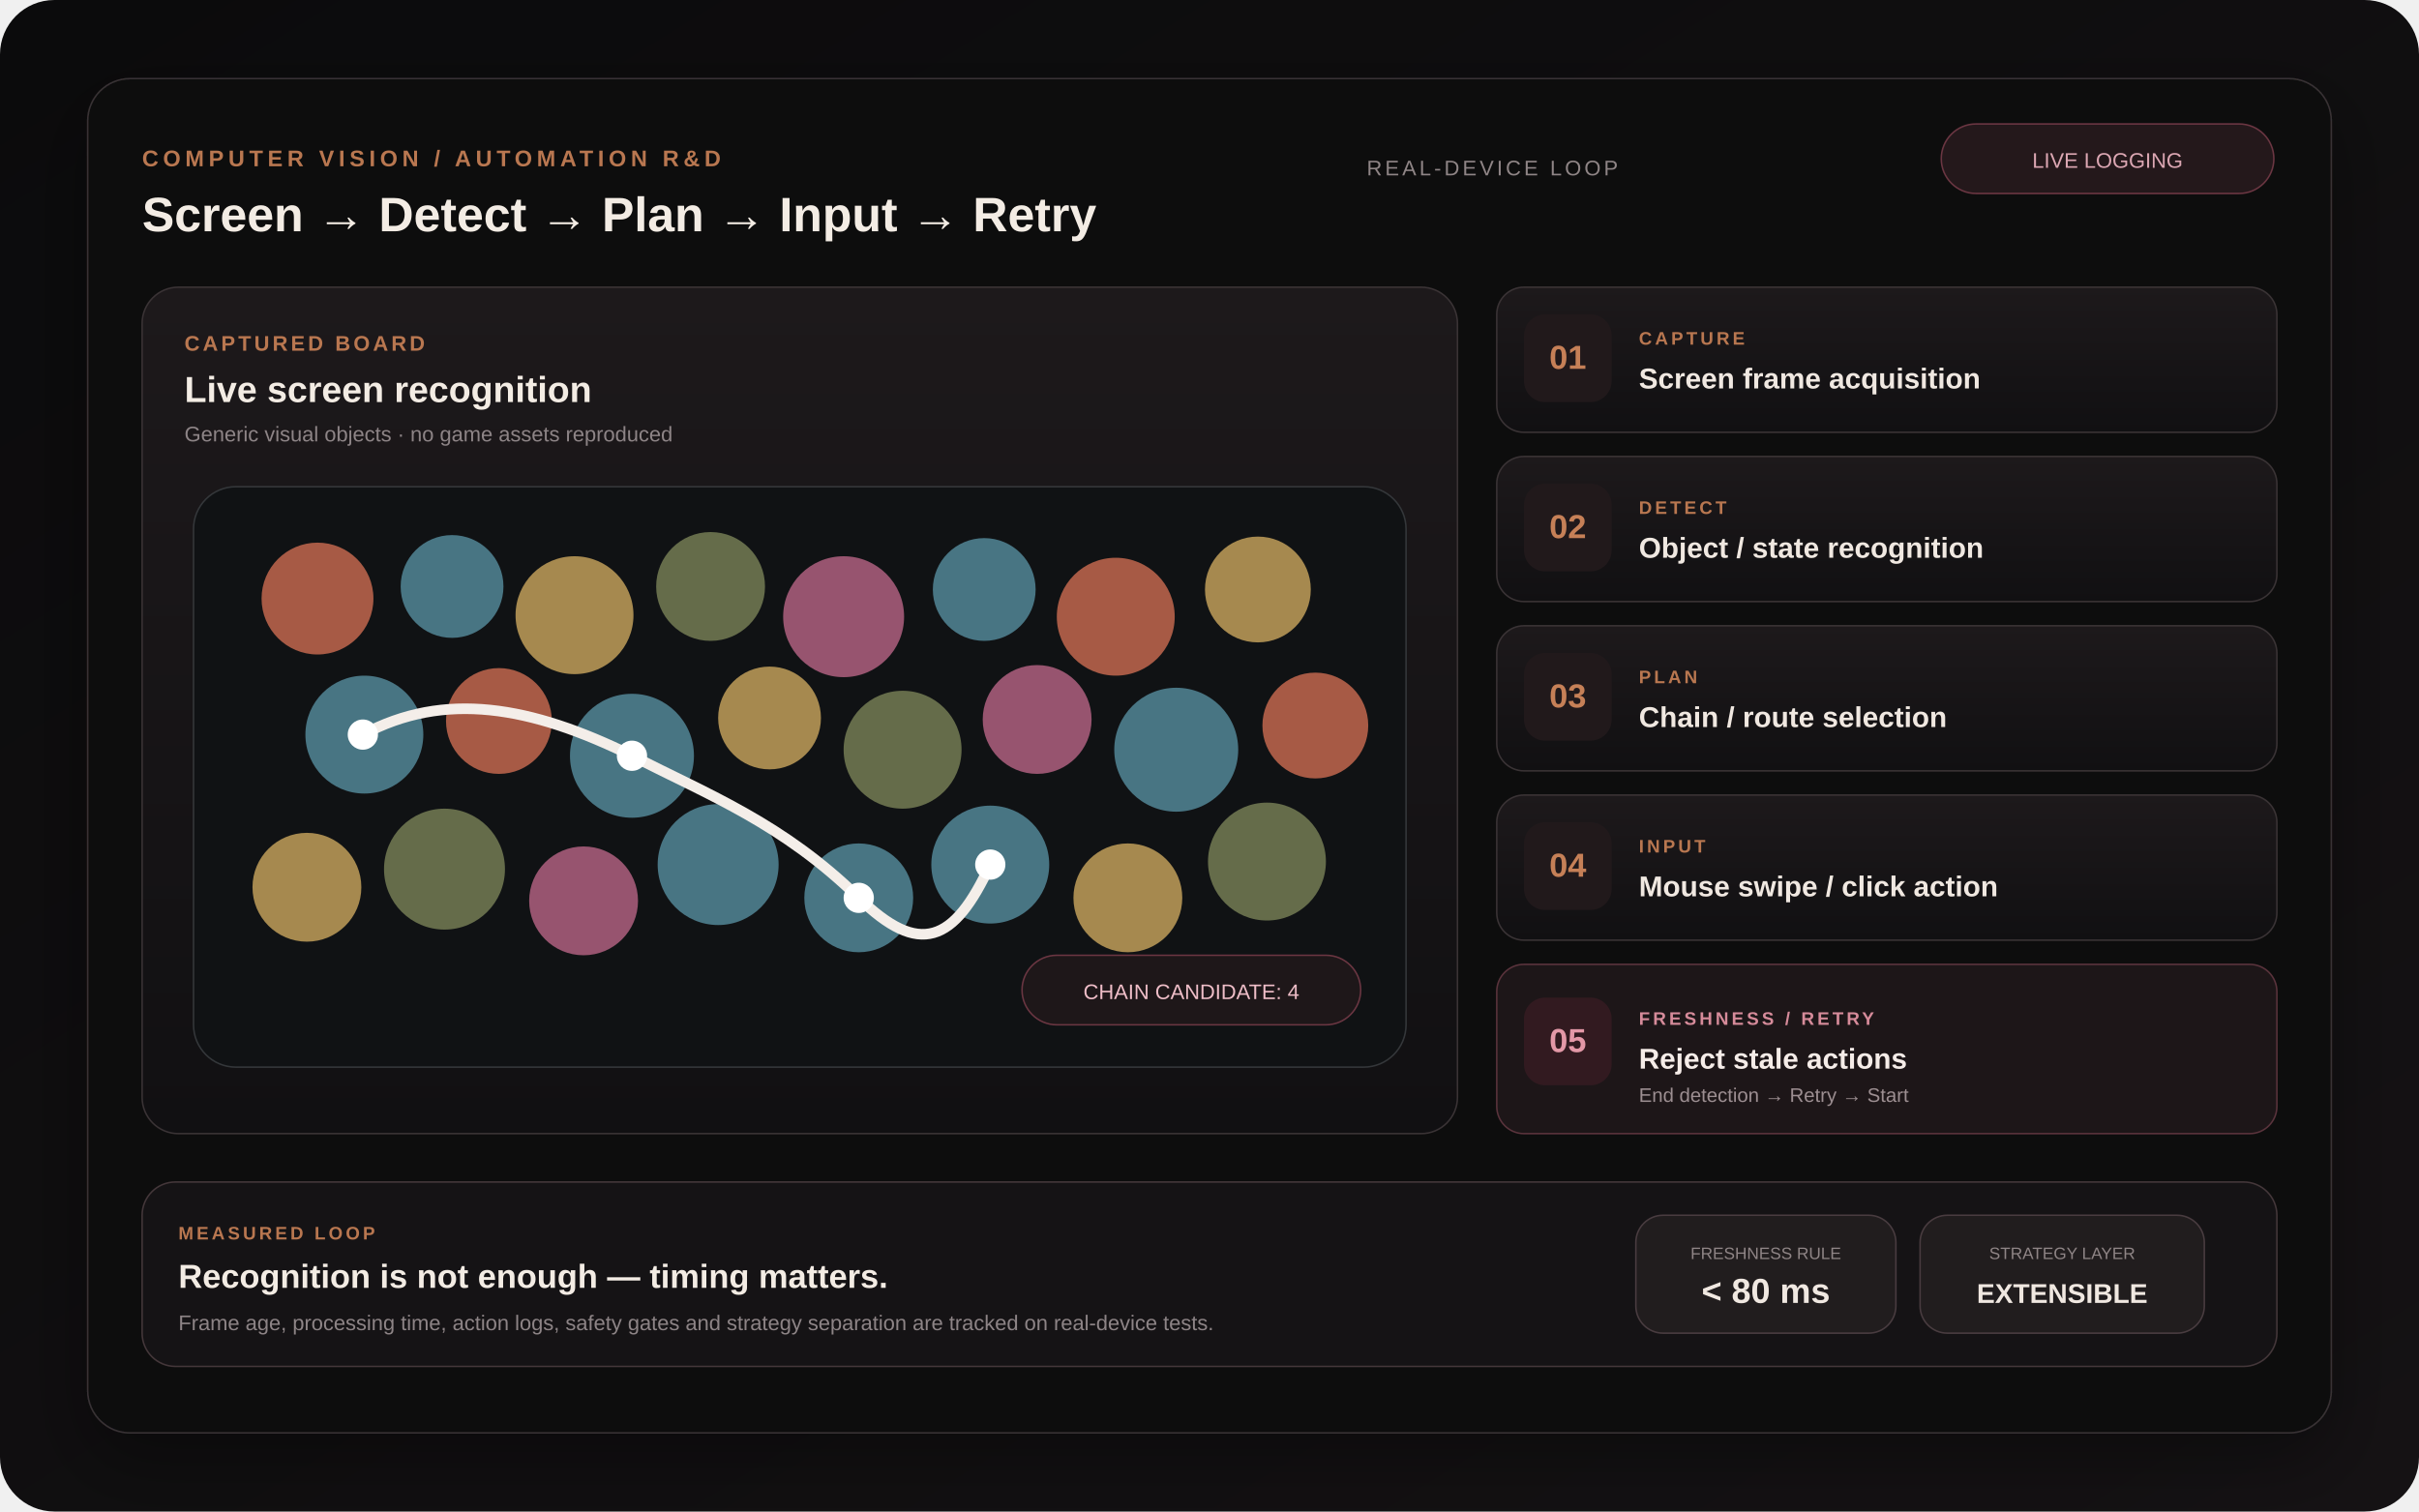
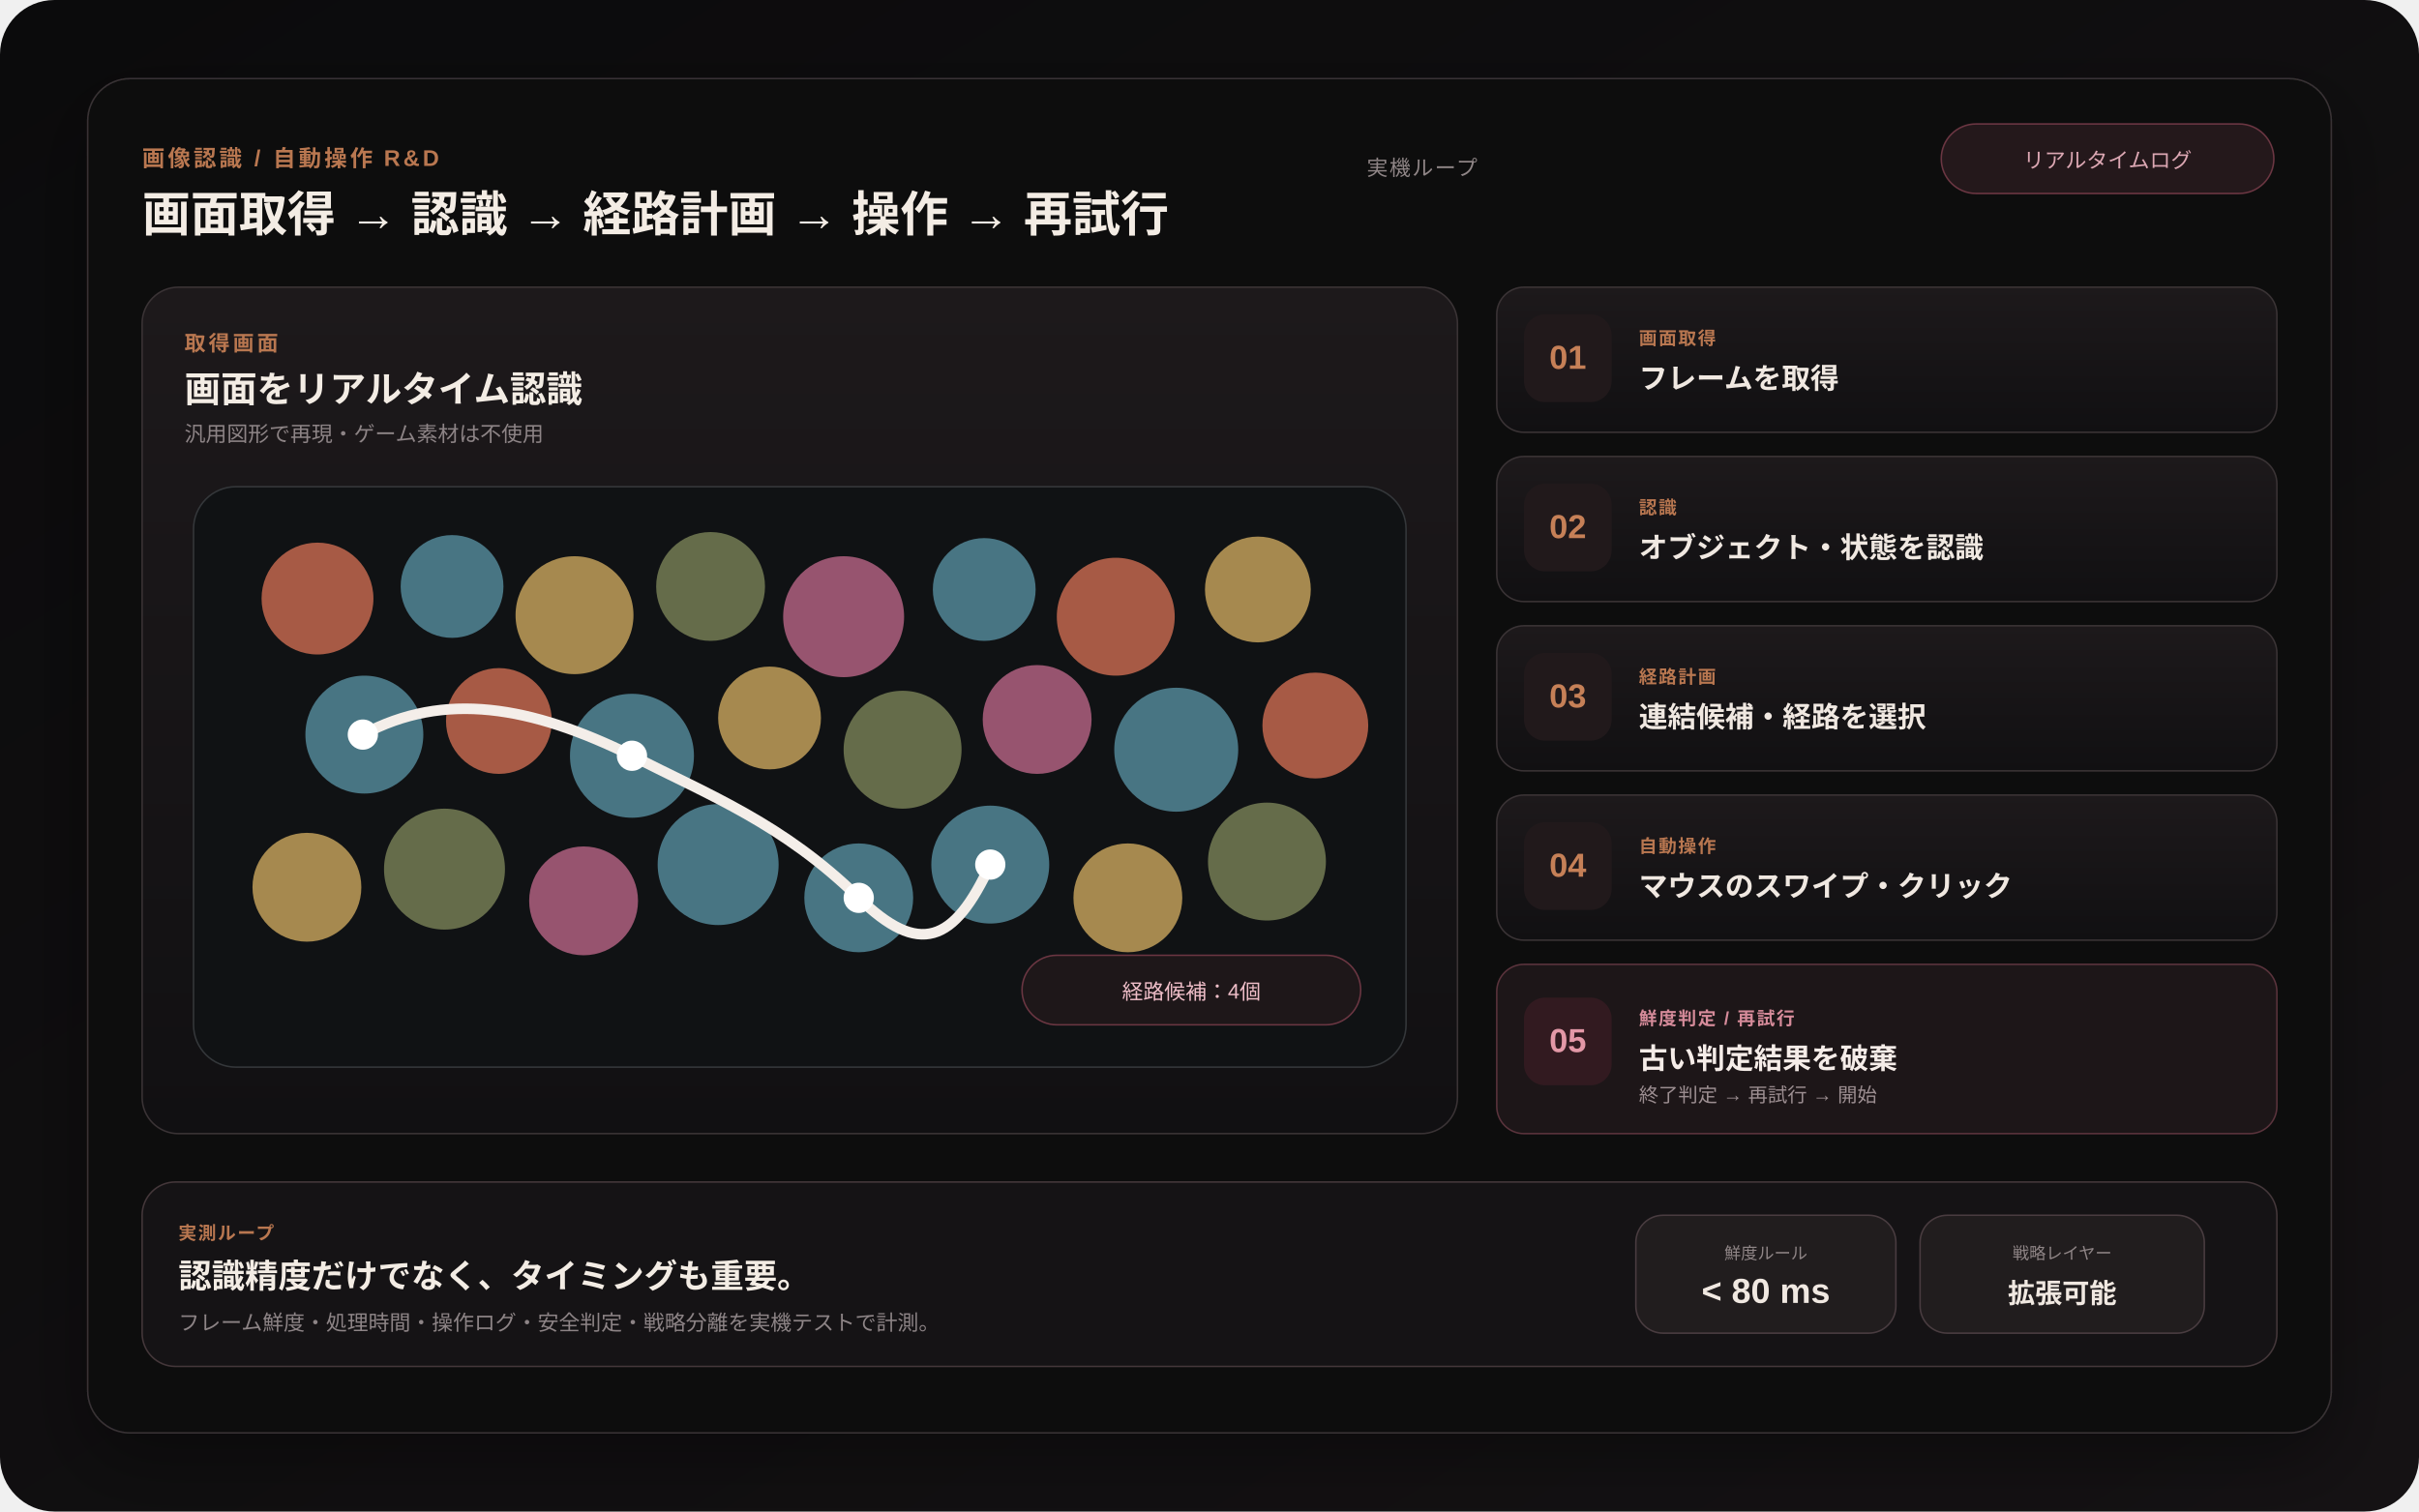
<svg xmlns="http://www.w3.org/2000/svg" viewBox="0 0 1600 1000" role="img" aria-labelledby="title desc">
  <defs>
    <linearGradient id="bg" x1="0" y1="0" x2="1" y2="1">
      <stop offset="0" stop-color="#0b0b0c" />
      <stop offset="1" stop-color="#151214" />
    </linearGradient>
    <linearGradient id="panel" x1="0" y1="0" x2="0" y2="1">
      <stop offset="0" stop-color="#1d191b" />
      <stop offset="1" stop-color="#111012" />
    </linearGradient>
    <filter id="shadow" x="-20%" y="-20%" width="140%" height="140%">
      <feDropShadow dx="0" dy="18" stdDeviation="24" flood-color="#000" flood-opacity=".35" />
    </filter>
  </defs>
  <rect width="1600" height="1000" rx="36" fill="url(#bg)" />
  <rect x="58" y="52" width="1484" height="896" rx="28" fill="#0f0f10" stroke="#393234" filter="url(#shadow)" />
-   <g transform="translate(94 82)" font-family="Arial, sans-serif">
-     <text x="0" y="28" fill="#b97750" font-size="15" font-weight="700" letter-spacing="3">COMPUTER VISION / AUTOMATION R&amp;D</text>
-     <text x="0" y="71" fill="#f3ece4" font-size="32" font-weight="700">Screen → Detect → Plan → Input → Retry</text>
-     <text x="810" y="34" fill="#8f8586" font-size="14" letter-spacing="2">REAL-DEVICE LOOP</text>
+   <g transform="translate(94 82)" font-family="'Noto Sans JP','Yu Gothic','Hiragino Kaku Gothic ProN',Arial,sans-serif">
+     <text x="0" y="28" fill="#b97750" font-size="15" font-weight="700" letter-spacing="2">画像認識 / 自動操作 R&amp;D</text>
+     <text x="0" y="71" fill="#f3ece4" font-size="32" font-weight="700">画面取得 → 認識 → 経路計画 → 操作 → 再試行</text>
+     <text x="810" y="34" fill="#8f8586" font-size="14" letter-spacing="1">実機ループ</text>
    <rect x="1190" y="0" width="220" height="46" rx="23" fill="#24181b" stroke="#6b3642" />
-     <text x="1300" y="29" fill="#dca7b3" font-size="14" text-anchor="middle">LIVE LOGGING</text>
+     <text x="1300" y="29" fill="#dca7b3" font-size="14" text-anchor="middle">リアルタイムログ</text>
  </g>
-   <g transform="translate(94 190)" font-family="Arial, sans-serif">
+   <g transform="translate(94 190)" font-family="'Noto Sans JP','Yu Gothic','Hiragino Kaku Gothic ProN',Arial,sans-serif">
    <rect x="0" y="0" width="870" height="560" rx="24" fill="url(#panel)" stroke="#3a3335" />
-     <text x="28" y="42" fill="#b97750" font-size="14" font-weight="700" letter-spacing="2">CAPTURED BOARD</text>
-     <text x="28" y="76" fill="#f3ece4" font-size="24" font-weight="700">Live screen recognition</text>
-     <text x="28" y="102" fill="#8d8486" font-size="14">Generic visual objects · no game assets reproduced</text>
+     <text x="28" y="42" fill="#b97750" font-size="14" font-weight="700" letter-spacing="2">取得画面</text>
+     <text x="28" y="76" fill="#f3ece4" font-size="24" font-weight="700">画面をリアルタイム認識</text>
+     <text x="28" y="102" fill="#8d8486" font-size="14">汎用図形で再現・ゲーム素材は不使用</text>
    <g transform="translate(34 132)">
      <rect width="802" height="384" rx="28" fill="#101214" stroke="#34373a" />
      <g opacity=".9">
        <circle cx="82" cy="74" r="37" fill="#b7624a" />
        <circle cx="171" cy="66" r="34" fill="#4e7f8f" />
        <circle cx="252" cy="85" r="39" fill="#b69655" />
        <circle cx="342" cy="66" r="36" fill="#6e7650" />
        <circle cx="430" cy="86" r="40" fill="#a55b79" />
        <circle cx="523" cy="68" r="34" fill="#4e7f8f" />
        <circle cx="610" cy="86" r="39" fill="#b7624a" />
        <circle cx="704" cy="68" r="35" fill="#b69655" />
        <circle cx="113" cy="164" r="39" fill="#4e7f8f" />
        <circle cx="202" cy="155" r="35" fill="#b7624a" />
        <circle cx="290" cy="178" r="41" fill="#4e7f8f" />
        <circle cx="381" cy="153" r="34" fill="#b69655" />
        <circle cx="469" cy="174" r="39" fill="#6e7650" />
        <circle cx="558" cy="154" r="36" fill="#a55b79" />
        <circle cx="650" cy="174" r="41" fill="#4e7f8f" />
        <circle cx="742" cy="158" r="35" fill="#b7624a" />
        <circle cx="75" cy="265" r="36" fill="#b69655" />
        <circle cx="166" cy="253" r="40" fill="#6e7650" />
        <circle cx="258" cy="274" r="36" fill="#a55b79" />
        <circle cx="347" cy="250" r="40" fill="#4e7f8f" />
        <circle cx="440" cy="272" r="36" fill="#4e7f8f" />
        <circle cx="527" cy="250" r="39" fill="#4e7f8f" />
        <circle cx="618" cy="272" r="36" fill="#b69655" />
        <circle cx="710" cy="248" r="39" fill="#6e7650" />
      </g>
      <g fill="none" stroke="#f4eee9" stroke-width="7" stroke-linecap="round" stroke-linejoin="round">
        <path d="M112 164 C166 135 223 145 290 178 C341 204 390 223 440 272 C480 311 503 302 527 250" />
      </g>
      <g fill="#fff">
        <circle cx="112" cy="164" r="10" />
        <circle cx="290" cy="178" r="10" />
        <circle cx="440" cy="272" r="10" />
        <circle cx="527" cy="250" r="10" />
      </g>
      <rect x="548" y="310" width="224" height="46" rx="23" fill="#1e1719" stroke="#6b3642" />
-       <text x="660" y="339" fill="#efbec8" font-size="14" text-anchor="middle">CHAIN CANDIDATE: 4</text>
+       <text x="660" y="339" fill="#efbec8" font-size="14" text-anchor="middle">経路候補：4個</text>
    </g>
  </g>
-   <g transform="translate(990 190)" font-family="Arial, sans-serif">
+   <g transform="translate(990 190)" font-family="'Noto Sans JP','Yu Gothic','Hiragino Kaku Gothic ProN',Arial,sans-serif">
    <g>
      <rect width="516" height="96" rx="18" fill="url(#panel)" stroke="#3a3335" />
      <rect x="18" y="18" width="58" height="58" rx="14" fill="#21191b" />
      <text x="47" y="54" fill="#c68057" font-size="22" font-weight="700" text-anchor="middle">01</text>
-       <text x="94" y="38" fill="#b97750" font-size="12" font-weight="700" letter-spacing="2">CAPTURE</text>
-       <text x="94" y="67" fill="#f0e8e1" font-size="19" font-weight="700">Screen frame acquisition</text>
+       <text x="94" y="38" fill="#b97750" font-size="12" font-weight="700" letter-spacing="1">画面取得</text>
+       <text x="94" y="67" fill="#f0e8e1" font-size="19" font-weight="700">フレームを取得</text>
    </g>
    <g transform="translate(0 112)">
      <rect width="516" height="96" rx="18" fill="url(#panel)" stroke="#3a3335" />
      <rect x="18" y="18" width="58" height="58" rx="14" fill="#21191b" />
      <text x="47" y="54" fill="#c68057" font-size="22" font-weight="700" text-anchor="middle">02</text>
-       <text x="94" y="38" fill="#b97750" font-size="12" font-weight="700" letter-spacing="2">DETECT</text>
-       <text x="94" y="67" fill="#f0e8e1" font-size="19" font-weight="700">Object / state recognition</text>
+       <text x="94" y="38" fill="#b97750" font-size="12" font-weight="700" letter-spacing="1">認識</text>
+       <text x="94" y="67" fill="#f0e8e1" font-size="19" font-weight="700">オブジェクト・状態を認識</text>
    </g>
    <g transform="translate(0 224)">
      <rect width="516" height="96" rx="18" fill="url(#panel)" stroke="#3a3335" />
      <rect x="18" y="18" width="58" height="58" rx="14" fill="#21191b" />
      <text x="47" y="54" fill="#c68057" font-size="22" font-weight="700" text-anchor="middle">03</text>
-       <text x="94" y="38" fill="#b97750" font-size="12" font-weight="700" letter-spacing="2">PLAN</text>
-       <text x="94" y="67" fill="#f0e8e1" font-size="19" font-weight="700">Chain / route selection</text>
+       <text x="94" y="38" fill="#b97750" font-size="12" font-weight="700" letter-spacing="1">経路計画</text>
+       <text x="94" y="67" fill="#f0e8e1" font-size="19" font-weight="700">連結候補・経路を選択</text>
    </g>
    <g transform="translate(0 336)">
      <rect width="516" height="96" rx="18" fill="url(#panel)" stroke="#3a3335" />
      <rect x="18" y="18" width="58" height="58" rx="14" fill="#21191b" />
      <text x="47" y="54" fill="#c68057" font-size="22" font-weight="700" text-anchor="middle">04</text>
-       <text x="94" y="38" fill="#b97750" font-size="12" font-weight="700" letter-spacing="2">INPUT</text>
-       <text x="94" y="67" fill="#f0e8e1" font-size="19" font-weight="700">Mouse swipe / click action</text>
+       <text x="94" y="38" fill="#b97750" font-size="12" font-weight="700" letter-spacing="1">自動操作</text>
+       <text x="94" y="67" fill="#f0e8e1" font-size="19" font-weight="700">マウスのスワイプ・クリック</text>
    </g>
    <g transform="translate(0 448)">
      <rect width="516" height="112" rx="18" fill="#1d1618" stroke="#5a333c" />
      <rect x="18" y="22" width="58" height="58" rx="14" fill="#321a20" />
      <text x="47" y="58" fill="#e398a7" font-size="22" font-weight="700" text-anchor="middle">05</text>
-       <text x="94" y="40" fill="#d68b9a" font-size="12" font-weight="700" letter-spacing="2">FRESHNESS / RETRY</text>
-       <text x="94" y="69" fill="#f5ece8" font-size="19" font-weight="700">Reject stale actions</text>
-       <text x="94" y="91" fill="#9c8e91" font-size="13">End detection → Retry → Start</text>
+       <text x="94" y="40" fill="#d68b9a" font-size="12" font-weight="700" letter-spacing="1">鮮度判定 / 再試行</text>
+       <text x="94" y="69" fill="#f5ece8" font-size="19" font-weight="700">古い判定結果を破棄</text>
+       <text x="94" y="91" fill="#9c8e91" font-size="13">終了判定 → 再試行 → 開始</text>
    </g>
  </g>
-   <g transform="translate(94 782)" font-family="Arial, sans-serif">
+   <g transform="translate(94 782)" font-family="'Noto Sans JP','Yu Gothic','Hiragino Kaku Gothic ProN',Arial,sans-serif">
    <rect x="0" y="0" width="1412" height="122" rx="22" fill="#151315" stroke="#44373a" />
    <g transform="translate(24 20)">
-       <text x="0" y="18" fill="#b97750" font-size="12" font-weight="700" letter-spacing="2">MEASURED LOOP</text>
-       <text x="0" y="50" fill="#f3ece4" font-size="22" font-weight="700">Recognition is not enough — timing matters.</text>
-       <text x="0" y="78" fill="#8d8486" font-size="14">Frame age, processing time, action logs, safety gates and strategy separation are tracked on real-device tests.</text>
+       <text x="0" y="18" fill="#b97750" font-size="12" font-weight="700" letter-spacing="1">実測ループ</text>
+       <text x="0" y="50" fill="#f3ece4" font-size="22" font-weight="700">認識精度だけでなく、タイミングも重要。</text>
+       <text x="0" y="78" fill="#8d8486" font-size="14">フレーム鮮度・処理時間・操作ログ・安全判定・戦略分離を実機テストで計測。</text>
    </g>
    <g transform="translate(988 22)">
      <rect width="172" height="78" rx="18" fill="#211d1e" stroke="#493c40" />
-       <text x="86" y="29" fill="#8f8586" font-size="11" text-anchor="middle">FRESHNESS RULE</text>
+       <text x="86" y="29" fill="#8f8586" font-size="11" text-anchor="middle">鮮度ルール</text>
      <text x="86" y="58" fill="#f0e8e1" font-size="23" font-weight="700" text-anchor="middle">&lt; 80 ms</text>
      <rect x="188" width="188" height="78" rx="18" fill="#211d1e" stroke="#493c40" />
-       <text x="282" y="29" fill="#8f8586" font-size="11" text-anchor="middle">STRATEGY LAYER</text>
-       <text x="282" y="58" fill="#f0e8e1" font-size="18" font-weight="700" text-anchor="middle">EXTENSIBLE</text>
+       <text x="282" y="29" fill="#8f8586" font-size="11" text-anchor="middle">戦略レイヤー</text>
+       <text x="282" y="58" fill="#f0e8e1" font-size="18" font-weight="700" text-anchor="middle">拡張可能</text>
    </g>
  </g>
</svg>
